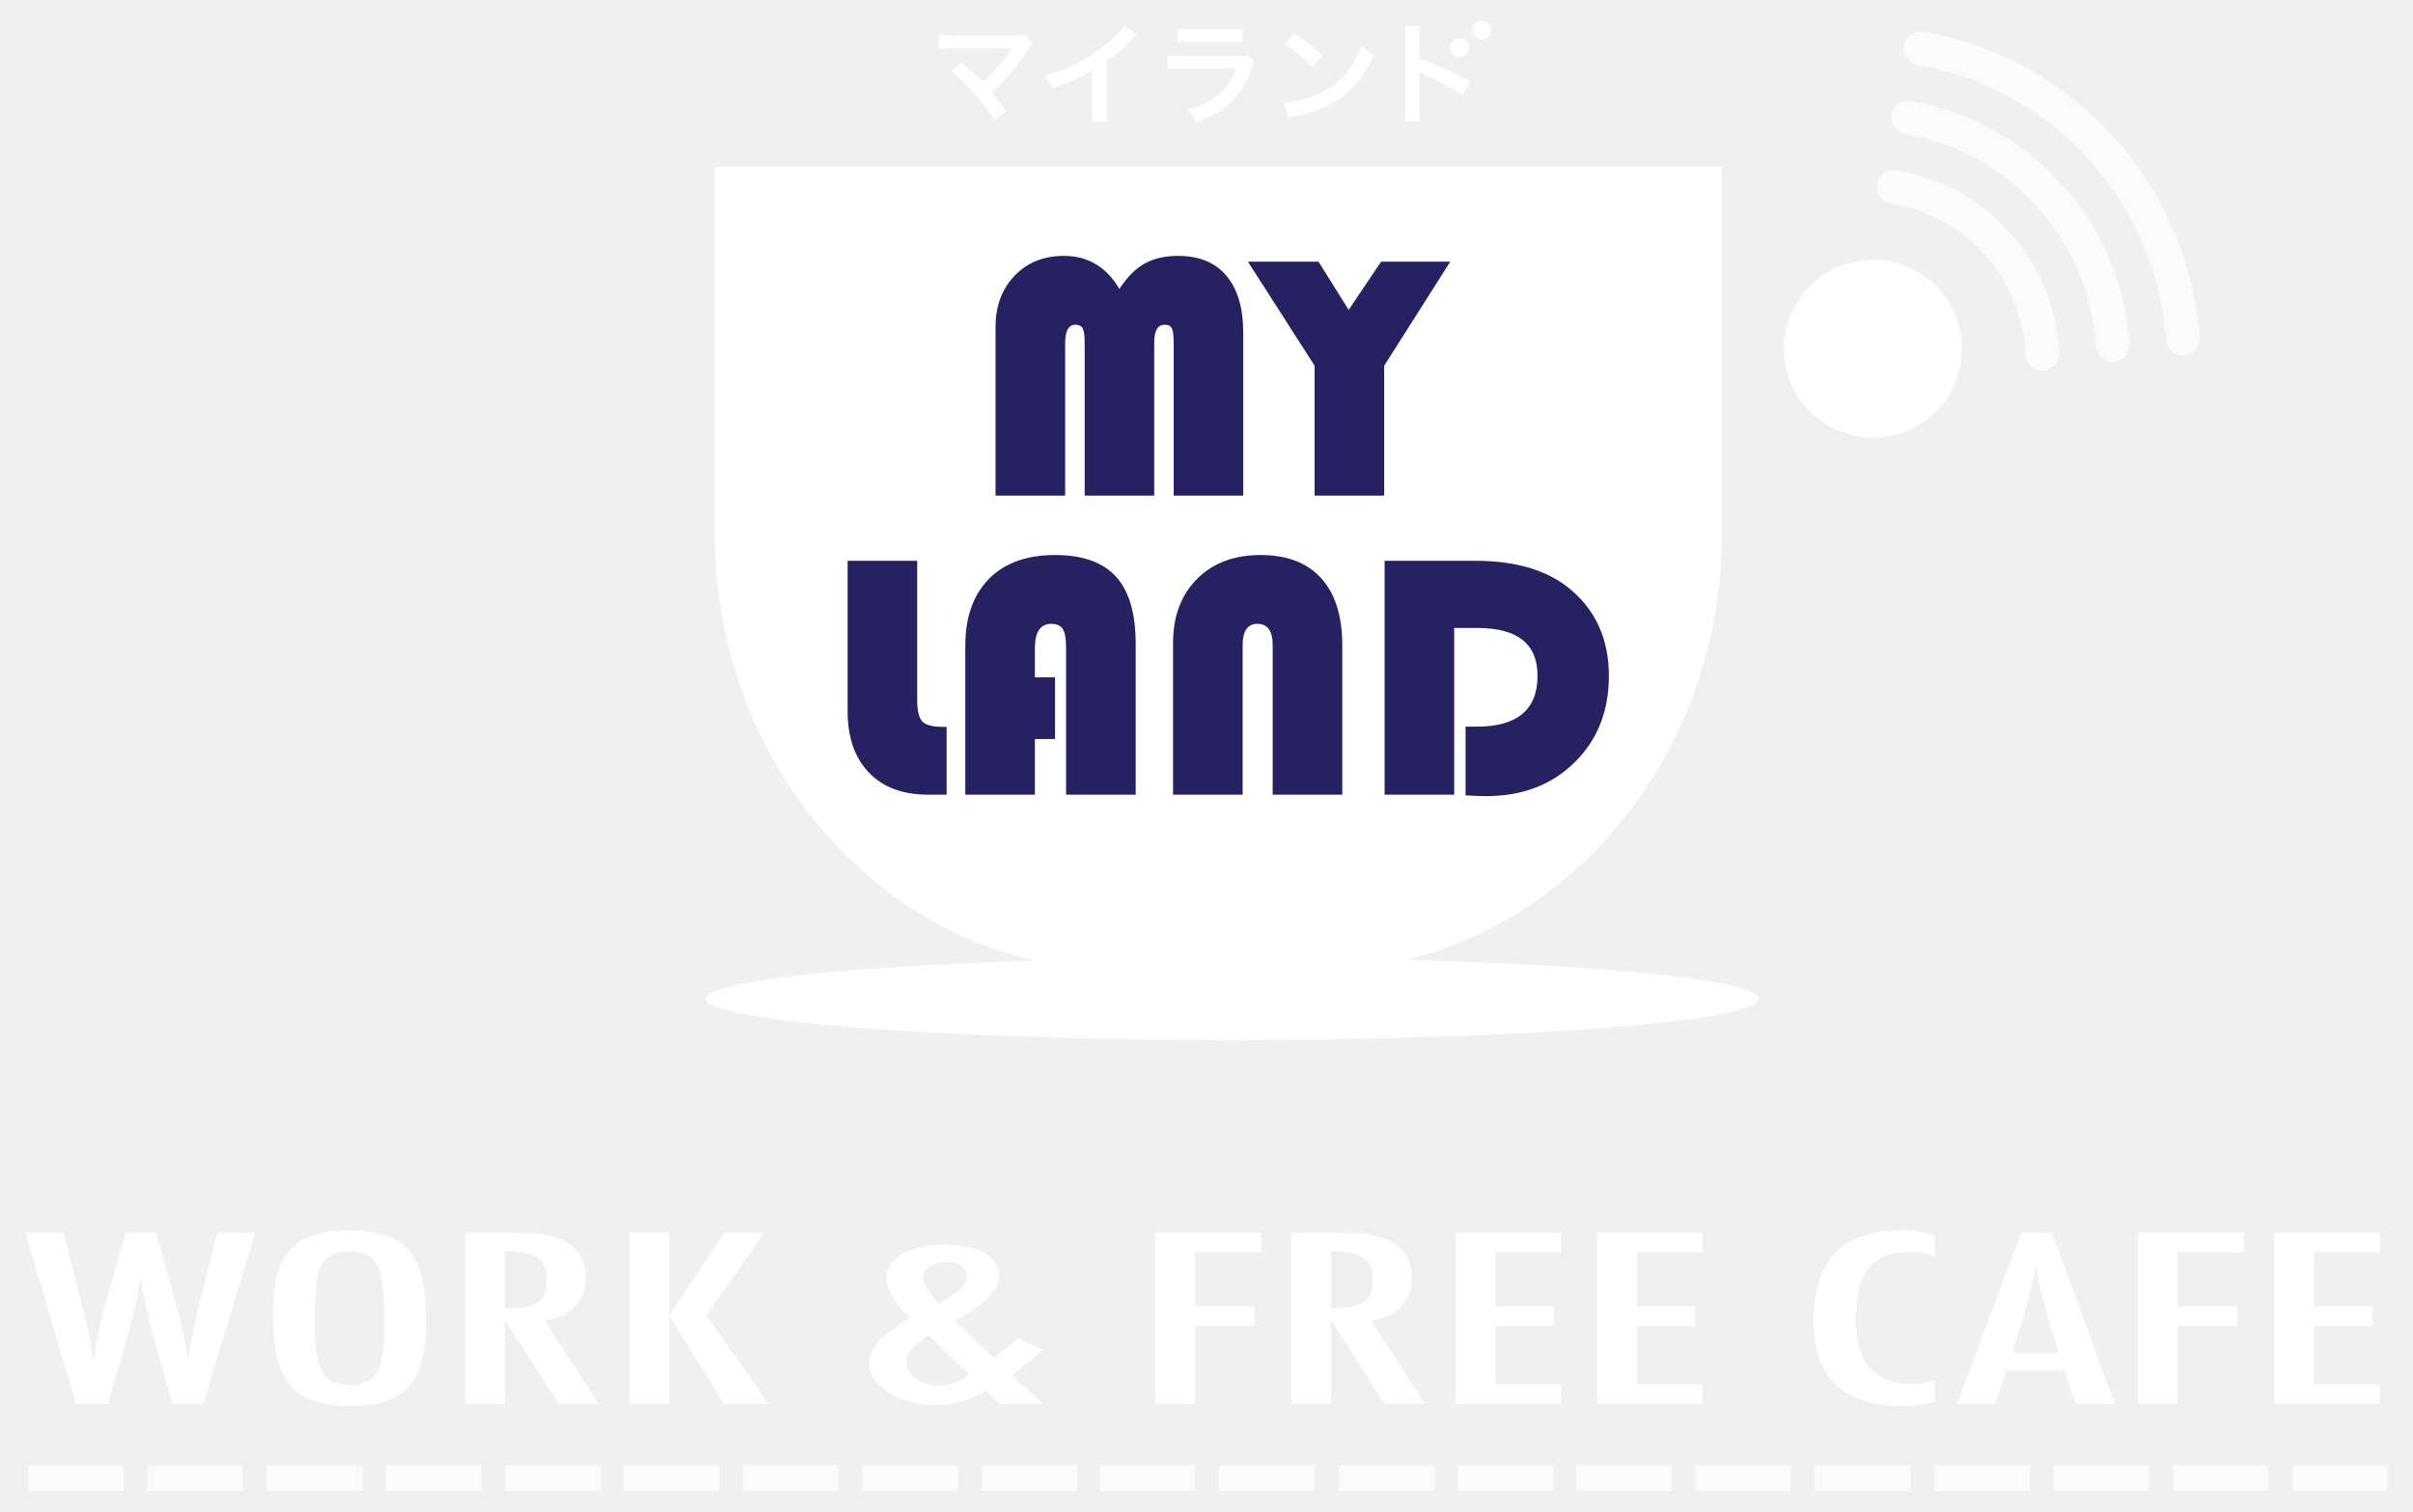
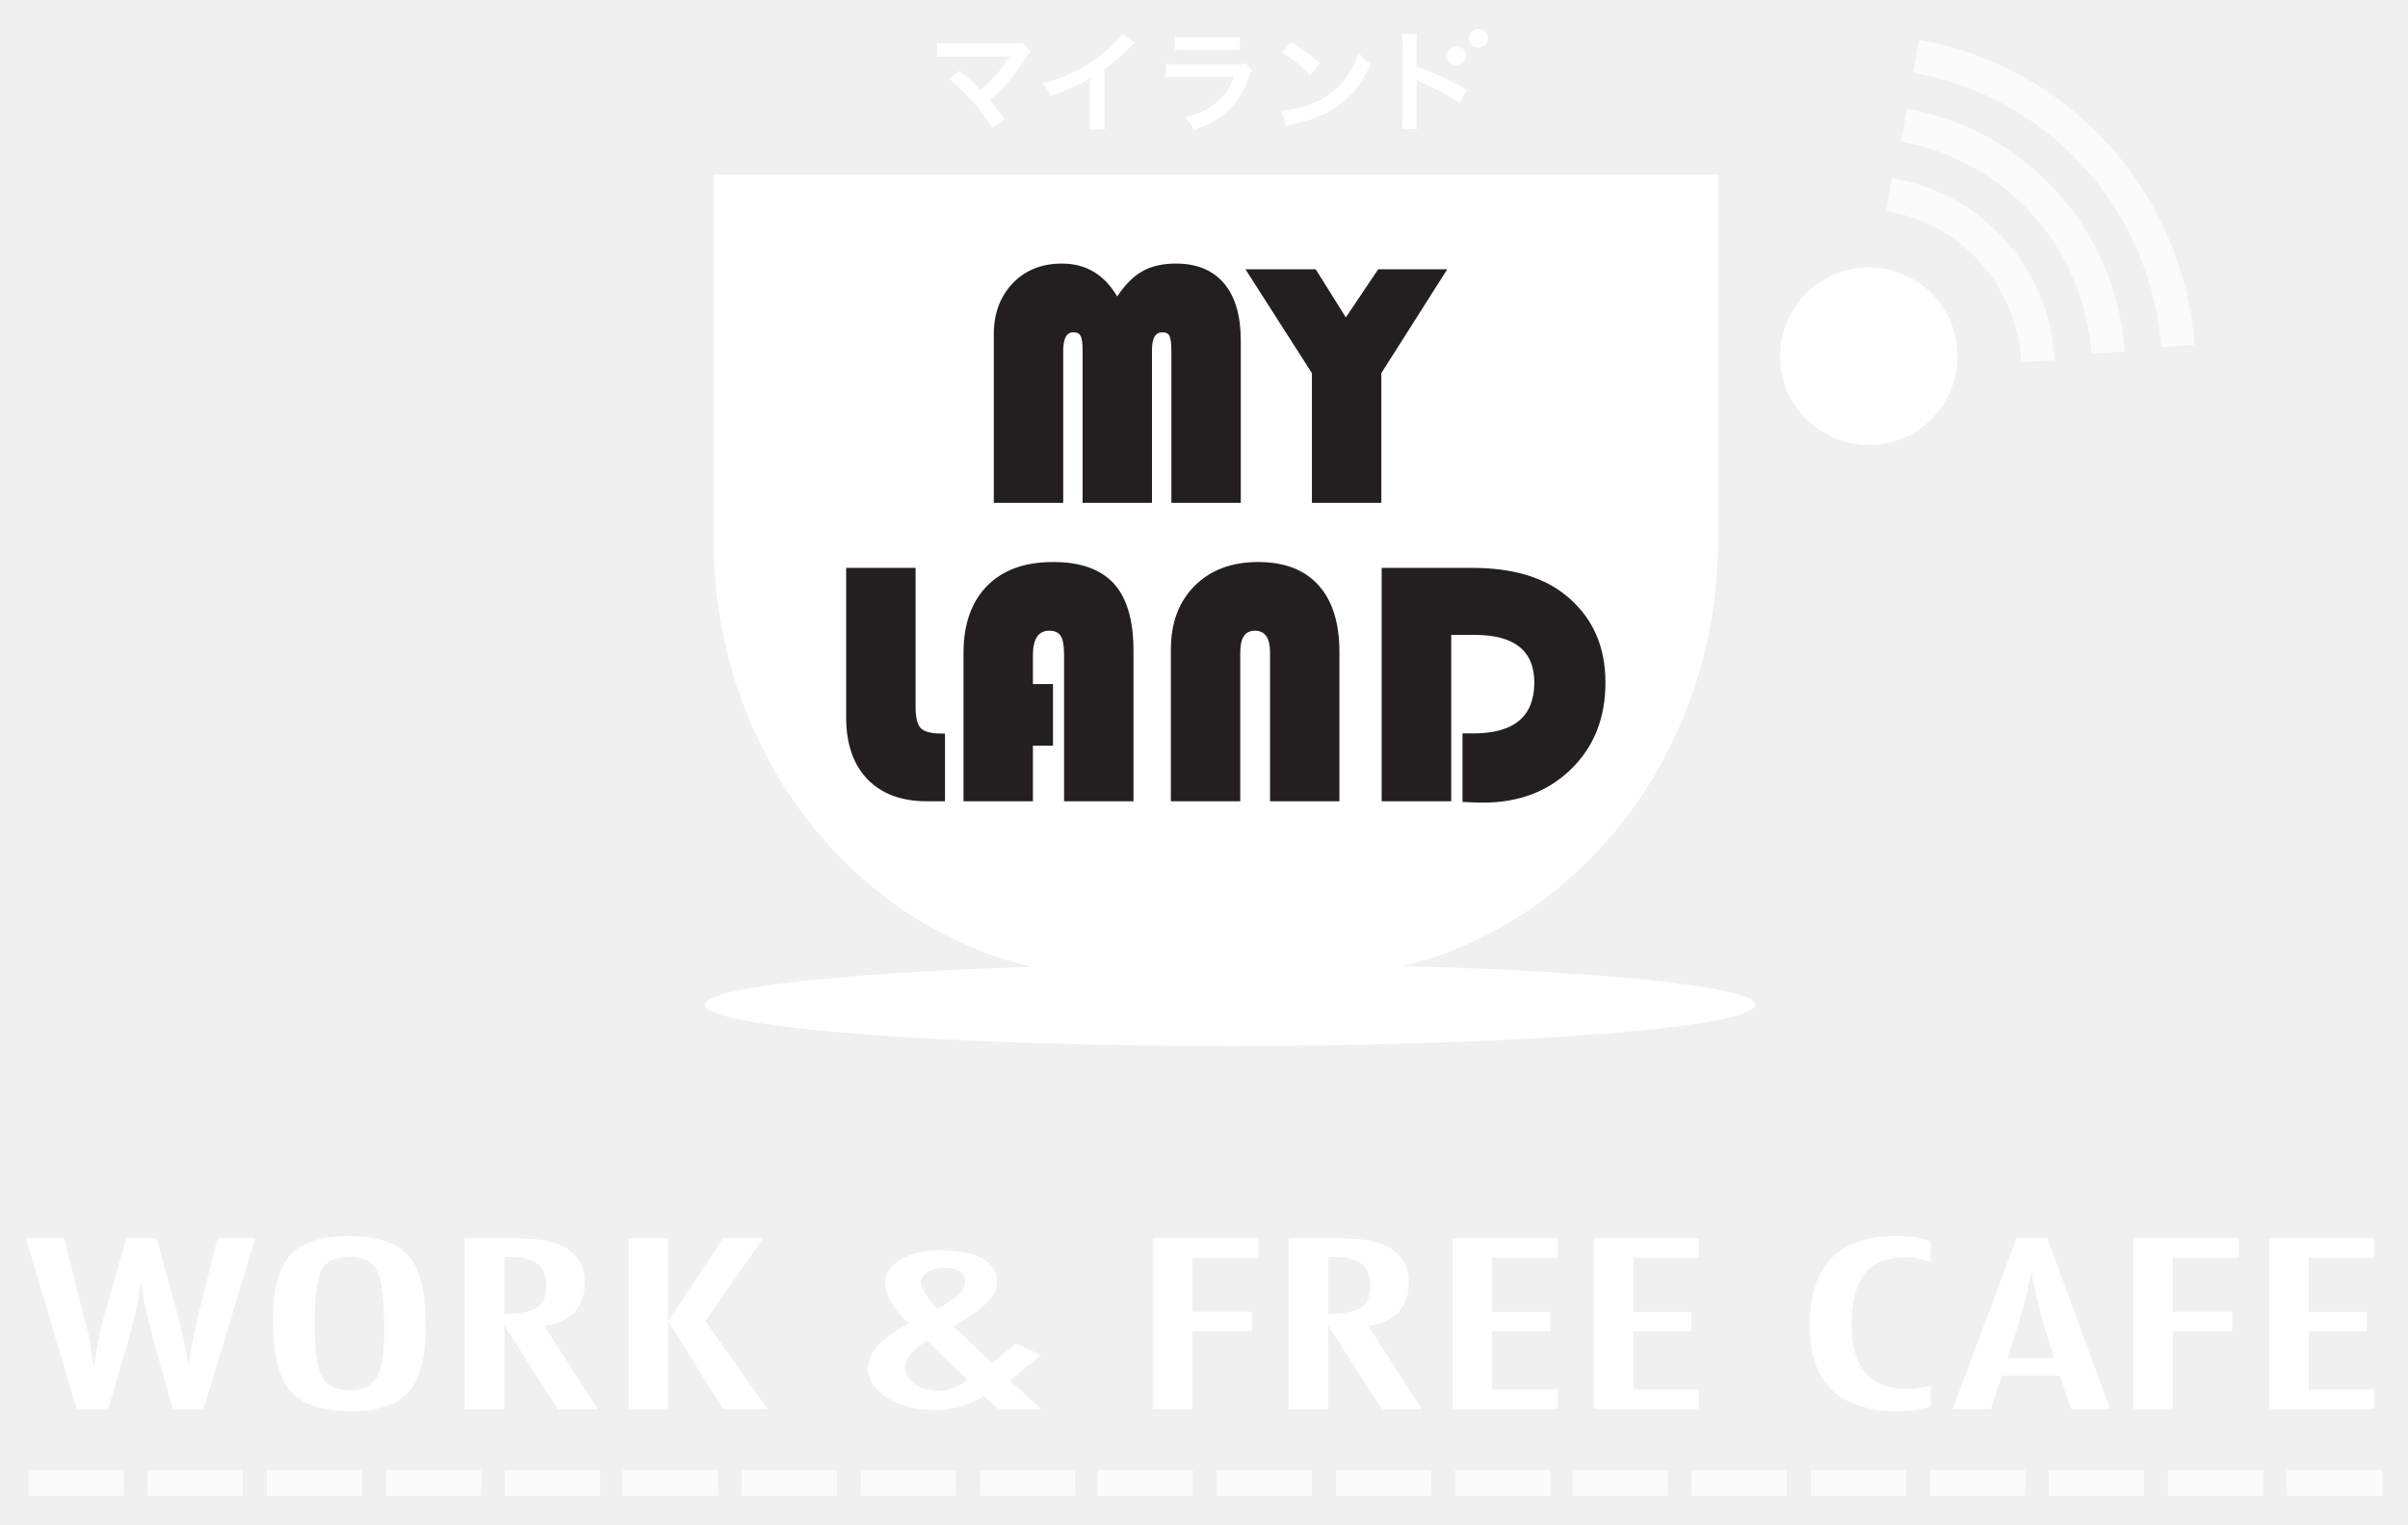
- <svg xmlns="http://www.w3.org/2000/svg" viewBox="178.15 203.15 232.80 146.44" width="233" height="146" role="img" aria-label="My Land">
-   <path d="M180.15 322.58L183.85 322.58L185.79 330.28L186.10 331.42C186.25 332.03 186.36 332.59 186.43 333.10L186.64 334.51C186.65 334.55 186.66 334.61 186.67 334.70C186.69 334.80 186.70 334.91 186.73 335.06L186.82 334.52C186.97 333.58 187.13 332.72 187.29 331.93C187.46 331.14 187.64 330.42 187.84 329.75L189.88 322.58L192.83 322.58L194.75 329.55C195.03 330.58 195.27 331.53 195.46 332.42C195.65 333.30 195.81 334.14 195.93 334.94C196.05 334.10 196.19 333.28 196.34 332.49C196.50 331.70 196.66 330.93 196.83 330.17L197.11 329.06L198.75 322.58L202.42 322.58L197.39 339.16L194.40 339.16L192.39 332.00C192.38 331.97 192.35 331.85 192.30 331.64C192.25 331.43 192.17 331.14 192.08 330.75L191.69 329.10C191.66 328.97 191.62 328.77 191.57 328.52C191.51 328.26 191.46 327.93 191.39 327.54L191.30 326.85C191.28 327.02 191.25 327.16 191.23 327.28C191.20 327.40 191.19 327.50 191.17 327.58C191.11 328.05 191.06 328.42 191.02 328.68C190.97 328.94 190.95 329.10 190.93 329.16L190.55 330.75C190.46 331.12 190.39 331.40 190.34 331.61C190.29 331.82 190.26 331.95 190.23 332.00L188.15 339.16L185.07 339.16L180.15 322.58" fill="#ffffff" />
-   <path d="M214.94 331.51C214.94 328.64 214.72 326.74 214.27 325.80C213.83 324.85 212.93 324.38 211.56 324.38C210.20 324.38 209.29 324.81 208.84 325.68C208.39 326.55 208.17 328.31 208.17 330.94C208.17 333.37 208.40 335.05 208.87 335.99C209.35 336.88 210.25 337.33 211.56 337.33C212.86 337.33 213.74 336.91 214.22 336.08C214.70 335.26 214.94 333.73 214.94 331.51M218.96 331.28C218.96 334.20 218.40 336.29 217.28 337.52C216.16 338.75 214.29 339.37 211.66 339.37C208.89 339.37 206.94 338.70 205.81 337.38C204.69 336.08 204.13 333.78 204.13 330.47C204.13 327.52 204.69 325.43 205.79 324.21C206.91 322.98 208.81 322.36 211.47 322.36C213.86 322.36 215.63 322.84 216.78 323.79C217.54 324.43 218.10 325.33 218.44 326.51C218.79 327.60 218.96 329.19 218.96 331.28" fill="#ffffff" />
-   <path d="M226.59 329.92C228.08 329.92 229.13 329.72 229.74 329.32C230.36 328.92 230.67 328.24 230.67 327.29C230.67 326.78 230.60 326.34 230.47 325.97C230.34 325.61 230.14 325.31 229.86 325.08C229.59 324.85 229.23 324.68 228.79 324.57C228.36 324.47 227.84 324.41 227.24 324.41L226.59 324.41L226.59 329.92M222.76 322.58L227.81 322.58C229.90 322.58 231.45 322.87 232.47 323.45C233.76 324.20 234.41 325.35 234.41 326.89C234.41 328.08 234.07 329.04 233.38 329.76C232.70 330.48 231.73 330.92 230.46 331.09L235.70 339.16L231.81 339.16L226.59 331.04L226.59 339.16L222.76 339.16L222.76 322.58" fill="#ffffff" />
-   <path d="M238.67 322.58L242.50 322.58L242.50 330.61L247.85 322.58L251.72 322.58L246.12 330.61L252.16 339.16L247.85 339.16L242.50 330.61L242.50 339.16L238.67 339.16L238.67 322.58" fill="#ffffff" />
-   <path d="M268.64 329.47C269.17 329.15 269.62 328.86 269.97 328.62C270.33 328.37 270.60 328.15 270.78 327.97C271.16 327.60 271.35 327.19 271.35 326.75C271.35 326.35 271.17 326.02 270.80 325.78C270.43 325.54 269.95 325.42 269.35 325.42C268.72 325.42 268.18 325.57 267.72 325.85C267.28 326.13 267.06 326.46 267.06 326.85C267.06 327.40 267.59 328.28 268.64 329.47M267.63 332.52C266.20 333.44 265.49 334.30 265.49 335.10C265.49 335.74 265.81 336.29 266.43 336.72C267.06 337.17 267.82 337.39 268.70 337.39C269.68 337.39 270.65 337.04 271.60 336.34L267.63 332.52M276.30 332.79L278.73 333.92L275.69 336.39L278.73 339.16L274.53 339.16L273.18 337.87C271.78 338.80 270.15 339.26 268.29 339.26C266.56 339.26 265.06 338.86 263.78 338.08C262.52 337.28 261.90 336.33 261.90 335.23C261.90 334.48 262.19 333.78 262.78 333.12C263.37 332.46 264.40 331.69 265.86 330.81C264.34 329.41 263.57 328.10 263.57 326.87C263.57 325.96 264.09 325.21 265.12 324.62C266.17 324.03 267.50 323.74 269.11 323.74C270.73 323.74 272.02 324.01 273.00 324.55C273.98 325.10 274.47 325.82 274.47 326.70C274.47 327.45 274.17 328.13 273.57 328.74C273.29 329.04 272.87 329.39 272.31 329.79C271.76 330.19 271.06 330.63 270.21 331.13L273.97 334.71L276.30 332.79" fill="#ffffff" />
-   <path d="M289.57 322.58L299.82 322.58L299.82 324.47L293.41 324.47L293.41 329.71L299.20 329.71L299.20 331.60L293.41 331.60L293.41 339.16L289.57 339.16L289.57 322.58" fill="#ffffff" />
-   <path d="M306.61 329.92C308.09 329.92 309.14 329.72 309.76 329.32C310.37 328.92 310.68 328.24 310.68 327.29C310.68 326.78 310.62 326.34 310.49 325.97C310.36 325.61 310.16 325.31 309.88 325.08C309.60 324.85 309.25 324.68 308.81 324.57C308.37 324.47 307.85 324.41 307.25 324.41L306.61 324.41L306.61 329.92M302.77 322.58L307.82 322.58C309.91 322.58 311.47 322.87 312.49 323.45C313.78 324.20 314.42 325.35 314.42 326.89C314.42 328.08 314.08 329.04 313.40 329.76C312.72 330.48 311.74 330.92 310.48 331.09L315.71 339.16L311.82 339.16L306.61 331.04L306.61 339.16L302.77 339.16L302.77 322.58" fill="#ffffff" />
-   <path d="M318.68 322.58L328.88 322.58L328.88 324.47L322.52 324.47L322.52 329.72L328.16 329.72L328.16 331.61L322.52 331.61L322.52 337.27L328.88 337.27L328.88 339.16L318.68 339.16L318.68 322.58" fill="#ffffff" />
-   <path d="M332.40 322.58L342.59 322.58L342.59 324.47L336.23 324.47L336.23 329.72L341.88 329.72L341.88 331.61L336.23 331.61L336.23 337.27L342.59 337.27L342.59 339.16L332.40 339.16L332.40 322.58" fill="#ffffff" />
-   <path d="M365.11 322.84L365.11 324.85C364.12 324.57 363.30 324.43 362.63 324.43C361.73 324.43 360.95 324.57 360.29 324.83C359.64 325.09 359.11 325.49 358.68 326.03C358.26 326.58 357.94 327.27 357.74 328.10C357.54 328.94 357.44 329.92 357.44 331.06C357.44 335.16 359.24 337.21 362.84 337.21C363.46 337.21 364.22 337.09 365.11 336.86L365.11 338.91C364.18 339.22 363.15 339.37 362.01 339.37C356.24 339.37 353.36 336.62 353.36 331.14C353.36 328.17 354.06 325.97 355.47 324.52C356.88 323.07 359.03 322.35 361.94 322.35C363.00 322.35 364.06 322.52 365.11 322.84" fill="#ffffff" />
-   <path d="M377.11 334.20L376.26 331.56C375.70 329.76 375.23 327.84 374.88 325.80C374.71 326.79 374.48 327.80 374.21 328.82C373.94 329.84 373.62 330.93 373.26 332.07L372.55 334.20L377.11 334.20M373.44 322.58L376.43 322.58L382.53 339.16L378.73 339.16L377.66 335.93L372.02 335.93L370.93 339.16L367.24 339.16L373.44 322.58" fill="#ffffff" />
-   <path d="M384.78 322.58L395.03 322.58L395.03 324.47L388.61 324.47L388.61 329.71L394.40 329.71L394.40 331.60L388.61 331.60L388.61 339.16L384.78 339.16L384.78 322.58" fill="#ffffff" />
-   <path d="M397.98 322.58L408.17 322.58L408.17 324.47L401.81 324.47L401.81 329.72L407.46 329.72L407.46 331.61L401.81 331.61L401.81 337.27L408.17 337.27L408.17 339.16L397.98 339.16L397.98 322.58" fill="#ffffff" />
-   <path d="M367.71 236.93C367.71 241.69 363.85 245.55 359.10 245.55C354.34 245.55 350.48 241.69 350.48 236.93C350.48 232.18 354.34 228.32 359.10 228.32C363.85 228.32 367.71 232.18 367.71 236.93" fill="#ffffff" />
-   <path d="M344.47 219.31L344.47 254.78C344.47 278.21 326.88 297.20 305.18 297.20L286.22 297.20C264.51 297.20 246.92 278.21 246.92 254.78L246.92 219.31L344.47 219.31" fill="#ffffff" />
-   <path d="M361.07 221.25C369.08 222.53 375.13 229.30 375.50 237.43" fill="none" stroke="rgba(255,255,255,.7)" stroke-width="3.25" stroke-linecap="round" />
-   <path d="M362.52 214.52C373.37 216.42 381.60 225.56 382.33 236.58" fill="none" stroke="rgba(255,255,255,.7)" stroke-width="3.25" stroke-linecap="round" />
-   <path d="M363.69 207.83C377.56 210.25 388.08 221.87 389.10 235.94" fill="none" stroke="rgba(255,255,255,.7)" stroke-width="3.25" stroke-linecap="round" />
-   <path d="M274.12 251.17L274.12 234.83C274.12 232.80 274.73 231.15 275.96 229.87C277.19 228.58 278.79 227.94 280.74 227.94C283.07 227.94 284.86 229.01 286.11 231.14C286.87 229.99 287.69 229.17 288.56 228.68C289.44 228.19 290.52 227.94 291.80 227.94C293.84 227.94 295.40 228.58 296.48 229.87C297.57 231.15 298.11 233.00 298.11 235.41L298.11 251.17L291.37 251.17L291.37 236.42C291.37 235.69 291.31 235.21 291.20 234.97C291.08 234.73 290.84 234.61 290.49 234.61C289.83 234.61 289.49 235.18 289.49 236.31L289.49 251.17L282.75 251.17L282.75 236.42C282.75 235.70 282.69 235.22 282.57 234.98C282.45 234.74 282.21 234.61 281.86 234.61C281.19 234.61 280.86 235.22 280.86 236.42L280.86 251.17L274.12 251.17" fill="#262261" />
-   <path d="M318.16 228.50L311.76 238.58L311.76 251.17L305.02 251.17L305.02 238.58L298.56 228.50L305.40 228.50L308.32 233.17L311.46 228.50L318.16 228.50" fill="#262261" />
-   <path d="M259.79 257.48L266.53 257.48L266.53 270.95C266.53 272.00 266.70 272.70 267.03 273.05C267.37 273.40 268.04 273.57 269.03 273.57L269.38 273.57L269.38 280.14L267.59 280.14C265.13 280.14 263.22 279.43 261.85 277.99C260.47 276.56 259.79 274.57 259.79 272.03L259.79 257.48" fill="#262261" />
-   <path d="M279.88 268.77L279.88 274.75L277.93 274.75L277.93 280.14L271.19 280.14L271.19 265.73C271.19 262.95 271.95 260.78 273.48 259.23C275.00 257.69 277.14 256.92 279.89 256.92C282.55 256.92 284.51 257.62 285.79 259.02C287.06 260.42 287.69 262.58 287.69 265.50L287.69 280.14L280.95 280.14L280.95 265.95C280.95 265.06 280.85 264.45 280.64 264.11C280.43 263.76 280.05 263.59 279.51 263.59C278.46 263.59 277.93 264.38 277.93 265.95L277.93 268.77L279.88 268.77" fill="#262261" />
-   <path d="M291.31 280.14L291.31 265.44C291.31 262.86 292.09 260.79 293.63 259.24C295.17 257.69 297.23 256.92 299.80 256.92C302.35 256.92 304.31 257.67 305.67 259.18C307.02 260.68 307.70 262.85 307.70 265.67L307.70 280.14L300.96 280.14L300.96 265.67C300.96 264.28 300.47 263.59 299.48 263.59C298.53 263.59 298.05 264.28 298.05 265.67L298.05 280.14L291.31 280.14" fill="#262261" />
-   <path d="M318.54 263.99L318.54 280.14L311.80 280.14L311.80 257.48L320.58 257.48C324.43 257.48 327.45 258.36 329.63 260.11C332.22 262.20 333.52 265.04 333.52 268.62C333.52 272.05 332.41 274.85 330.19 277.02C327.98 279.19 325.13 280.28 321.64 280.28C321.24 280.28 320.57 280.26 319.64 280.21L319.64 273.55L320.71 273.55C324.64 273.55 326.61 271.91 326.61 268.62C326.61 265.54 324.68 263.99 320.81 263.99L318.54 263.99" fill="#262261" />
-   <path d="M180.41 345.09H189.66V347.59H180.41Z" fill="rgba(255,255,255,.7)" />
-   <path d="M191.96 345.09H201.21V347.59H191.96Z" fill="rgba(255,255,255,.7)" />
-   <path d="M203.52 345.09H212.77V347.59H203.52Z" fill="rgba(255,255,255,.7)" />
-   <path d="M215.10 345.09H224.35V347.59H215.10Z" fill="rgba(255,255,255,.7)" />
-   <path d="M226.65 345.09H235.90V347.59H226.65Z" fill="rgba(255,255,255,.7)" />
-   <path d="M238.09 345.09H247.34V347.59H238.09Z" fill="rgba(255,255,255,.7)" />
-   <path d="M249.64 345.09H258.89V347.59H249.64Z" fill="rgba(255,255,255,.7)" />
-   <path d="M261.22 345.09H270.47V347.59H261.22Z" fill="rgba(255,255,255,.7)" />
-   <path d="M272.78 345.09H282.03V347.59H272.78Z" fill="rgba(255,255,255,.7)" />
-   <path d="M284.21 345.09H293.46V347.59H284.21Z" fill="rgba(255,255,255,.7)" />
-   <path d="M295.77 345.09H305.02V347.59H295.77Z" fill="rgba(255,255,255,.7)" />
-   <path d="M307.35 345.09H316.60V347.59H307.35Z" fill="rgba(255,255,255,.7)" />
-   <path d="M318.90 345.09H328.15V347.59H318.90Z" fill="rgba(255,255,255,.7)" />
-   <path d="M330.34 345.09H339.59V347.59H330.34Z" fill="rgba(255,255,255,.7)" />
-   <path d="M341.89 345.09H351.14V347.59H341.89Z" fill="rgba(255,255,255,.7)" />
-   <path d="M353.47 345.09H362.72V347.59H353.47Z" fill="rgba(255,255,255,.7)" />
-   <path d="M365.03 345.09H374.28V347.59H365.03Z" fill="rgba(255,255,255,.7)" />
-   <path d="M376.56 345.09H385.81V347.59H376.56Z" fill="rgba(255,255,255,.7)" />
-   <path d="M388.14 345.09H397.39V347.59H388.14Z" fill="rgba(255,255,255,.7)" />
-   <path d="M399.70 345.09H408.95V347.59H399.70Z" fill="rgba(255,255,255,.7)" />
-   <path d="M270.84 209.23C271.41 209.70 271.73 209.99 272.18 210.42C272.77 211.03 272.77 211.03 272.85 211.09C273.41 210.62 273.86 210.19 274.26 209.73C274.72 209.21 275.32 208.41 275.58 207.97C275.61 207.92 275.61 207.92 275.64 207.88C275.65 207.84 275.65 207.84 275.66 207.82C275.56 207.83 275.39 207.84 275.17 207.84L271.24 207.84L270.02 207.84C269.14 207.86 269.04 207.86 268.64 207.90L268.64 206.53C269.06 206.59 269.31 206.60 270.04 206.60L276.04 206.59C276.51 206.59 276.67 206.58 276.94 206.51L277.69 207.36C277.53 207.53 277.47 207.61 277.22 208.00C276.19 209.65 275.06 210.97 273.73 212.09C274.18 212.60 274.60 213.12 275.16 213.89L274.02 214.80C273.42 213.83 272.85 213.08 271.94 212.08C271.11 211.16 270.57 210.63 269.78 209.99L270.84 209.23" fill="#ffffff" />
-   <path d="M287.81 206.51C287.63 206.67 287.57 206.71 287.41 206.88C286.60 207.73 285.79 208.43 284.87 209.11L284.87 213.72C284.87 214.31 284.88 214.62 284.92 214.92L283.41 214.92C283.46 214.60 283.47 214.39 283.47 213.75L283.47 209.95C282.21 210.71 281.61 210.99 279.62 211.70C279.39 211.14 279.27 210.95 278.90 210.47C281.03 209.89 282.85 208.99 284.56 207.66C285.52 206.92 286.26 206.17 286.57 205.64L287.81 206.51" fill="#ffffff" />
-   <path d="M291.74 205.92C292.09 205.99 292.32 206.00 293.00 206.00L296.77 206.00C297.45 206.00 297.67 205.99 298.03 205.92L298.03 207.25C297.70 207.21 297.49 207.20 296.79 207.20L292.98 207.20C292.28 207.20 292.07 207.21 291.74 207.25L291.74 205.92M299.20 209.19C299.09 209.39 299.02 209.54 298.89 209.87C298.33 211.46 297.51 212.66 296.39 213.52C295.62 214.12 294.92 214.48 293.56 214.99C293.32 214.45 293.20 214.27 292.72 213.74C294.04 213.40 294.89 213.01 295.72 212.31C296.52 211.64 296.98 210.99 297.46 209.79L292.20 209.79C291.48 209.79 291.21 209.80 290.82 209.84L290.82 208.53C291.23 208.59 291.47 208.60 292.22 208.60L297.36 208.60C298.03 208.60 298.25 208.58 298.58 208.50L299.20 209.19" fill="#ffffff" />
-   <path d="M303.00 206.41C304.29 207.21 304.96 207.71 305.79 208.49L304.86 209.67C303.99 208.75 303.11 208.04 302.11 207.48L303.00 206.41M302.08 213.11C303.01 213.06 304.30 212.75 305.28 212.31C306.63 211.73 307.63 210.90 308.48 209.67C308.96 208.98 309.26 208.38 309.59 207.51C310.01 208.02 310.18 208.18 310.73 208.57C309.81 210.54 308.79 211.82 307.31 212.80C306.21 213.53 304.87 214.06 303.20 214.42C302.76 214.51 302.73 214.52 302.48 214.60L302.08 213.11" fill="#ffffff" />
-   <path d="M313.76 214.89C313.80 214.59 313.82 214.30 313.82 213.68L313.82 206.77C313.81 206.14 313.80 205.92 313.76 205.66L315.24 205.66C315.20 205.96 315.19 206.16 315.19 206.80L315.19 208.81C316.45 209.21 318.39 210.12 320.09 211.08L319.34 212.36C318.58 211.82 317.05 210.99 315.52 210.29C315.27 210.18 315.24 210.17 315.15 210.11C315.18 210.41 315.19 210.60 315.19 210.84L315.19 213.70C315.19 214.28 315.20 214.58 315.24 214.89L313.76 214.89" fill="#ffffff" />
-   <path d="M319.98 207.76C319.98 208.27 319.57 208.68 319.06 208.68C318.55 208.68 318.14 208.27 318.14 207.76C318.14 207.25 318.55 206.84 319.06 206.84C319.57 206.84 319.98 207.25 319.98 207.76" fill="#ffffff" />
-   <path d="M322.11 206.07C322.11 206.58 321.69 206.99 321.18 206.99C320.68 206.99 320.26 206.58 320.26 206.07C320.26 205.56 320.68 205.15 321.18 205.15C321.69 205.15 322.11 205.56 322.11 206.07" fill="#ffffff" />
-   <path d="M348.07 299.91C348.07 302.12 325.24 303.90 297.08 303.90C268.91 303.90 246.08 302.12 246.08 299.91C246.08 297.71 268.91 295.92 297.08 295.92C325.24 295.92 348.07 297.71 348.07 299.91" fill="#ffffff" />
+ <svg xmlns="http://www.w3.org/2000/svg" viewBox="227.03 166.46 139.13 87.75" width="139" height="88" role="img" aria-label="MY LAND">
+   <path d="M228.53 237.83L230.74 237.83L231.89 242.41L232.08 243.09C232.16 243.45 232.23 243.79 232.27 244.09L232.39 244.93C232.40 244.95 232.41 244.99 232.42 245.04C232.42 245.10 232.43 245.17 232.45 245.25L232.50 244.93C232.59 244.37 232.68 243.86 232.78 243.39C232.88 242.92 232.99 242.49 233.11 242.10L234.33 237.83L236.08 237.83L237.22 241.97C237.39 242.59 237.53 243.16 237.64 243.68C237.76 244.20 237.85 244.70 237.92 245.18C238.00 244.68 238.08 244.19 238.17 243.72C238.26 243.26 238.36 242.80 238.46 242.34L238.63 241.69L239.60 237.83L241.78 237.83L238.79 247.69L237.01 247.69L235.82 243.43C235.81 243.41 235.79 243.34 235.76 243.22C235.73 243.10 235.69 242.92 235.63 242.69L235.40 241.71C235.39 241.63 235.36 241.51 235.33 241.36C235.30 241.21 235.26 241.01 235.22 240.78L235.17 240.37C235.16 240.47 235.14 240.55 235.13 240.62C235.11 240.70 235.10 240.76 235.09 240.80C235.06 241.09 235.03 241.30 235.00 241.46C234.97 241.61 234.96 241.71 234.95 241.74L234.72 242.69C234.67 242.91 234.63 243.08 234.60 243.20C234.57 243.32 234.55 243.40 234.53 243.43L233.29 247.69L231.46 247.69L228.53 237.83" fill="#ffffff" />
+   <path d="M249.23 243.14C249.23 241.44 249.10 240.30 248.84 239.74C248.57 239.18 248.04 238.90 247.22 238.90C246.41 238.90 245.87 239.16 245.60 239.67C245.34 240.19 245.21 241.24 245.21 242.80C245.21 244.25 245.35 245.25 245.62 245.81C245.91 246.34 246.44 246.60 247.22 246.60C247.99 246.60 248.52 246.35 248.80 245.86C249.09 245.37 249.23 244.46 249.23 243.14M251.62 243.00C251.62 244.75 251.29 245.98 250.63 246.72C249.96 247.45 248.84 247.82 247.28 247.82C245.63 247.82 244.48 247.42 243.80 246.63C243.14 245.86 242.80 244.49 242.80 242.52C242.80 240.77 243.13 239.53 243.79 238.80C244.46 238.06 245.58 237.70 247.17 237.70C248.59 237.70 249.64 237.98 250.33 238.55C250.78 238.93 251.11 239.47 251.32 240.16C251.52 240.81 251.62 241.76 251.62 243.00" fill="#ffffff" />
+   <path d="M256.17 242.20C257.05 242.20 257.68 242.08 258.04 241.84C258.41 241.60 258.59 241.20 258.59 240.63C258.59 240.33 258.55 240.06 258.48 239.85C258.40 239.63 258.28 239.45 258.11 239.32C257.95 239.18 257.74 239.08 257.48 239.02C257.22 238.95 256.91 238.92 256.55 238.92L256.17 238.92L256.17 242.20M253.88 237.83L256.89 237.83C258.13 237.83 259.06 238.00 259.67 238.34C260.43 238.79 260.82 239.48 260.82 240.40C260.82 241.10 260.61 241.67 260.21 242.10C259.80 242.53 259.22 242.79 258.47 242.89L261.58 247.70L259.27 247.70L256.17 242.86L256.17 247.70L253.88 247.70L253.88 237.83" fill="#ffffff" />
+   <path d="M263.35 237.83L265.63 237.83L265.63 242.61L268.81 237.83L271.12 237.83L267.78 242.61L271.38 247.69L268.81 247.69L265.63 242.61L265.63 247.69L263.35 247.69L263.35 237.83" fill="#ffffff" />
+   <path d="M281.19 241.93C281.50 241.74 281.77 241.57 281.98 241.42C282.19 241.27 282.35 241.15 282.46 241.03C282.69 240.81 282.80 240.57 282.80 240.31C282.80 240.07 282.69 239.88 282.47 239.73C282.25 239.59 281.96 239.52 281.60 239.52C281.23 239.52 280.91 239.61 280.64 239.78C280.38 239.94 280.24 240.14 280.24 240.37C280.24 240.70 280.56 241.22 281.19 241.93M280.58 243.74C279.74 244.29 279.31 244.80 279.31 245.28C279.31 245.66 279.50 245.98 279.87 246.24C280.24 246.51 280.69 246.64 281.22 246.64C281.81 246.64 282.38 246.43 282.94 246.01L280.58 243.74M285.74 243.90L287.19 244.58L285.38 246.05L287.19 247.69L284.69 247.69L283.89 246.93C283.05 247.48 282.08 247.75 280.98 247.75C279.95 247.75 279.05 247.52 278.29 247.05C277.55 246.58 277.17 246.01 277.17 245.36C277.17 244.91 277.35 244.49 277.70 244.10C278.05 243.71 278.66 243.25 279.53 242.73C278.62 241.89 278.17 241.11 278.17 240.38C278.17 239.84 278.48 239.39 279.09 239.04C279.71 238.69 280.50 238.52 281.46 238.52C282.43 238.52 283.20 238.68 283.78 239.00C284.36 239.33 284.65 239.76 284.65 240.28C284.65 240.73 284.47 241.13 284.12 241.49C283.95 241.67 283.70 241.88 283.37 242.12C283.04 242.35 282.63 242.62 282.12 242.91L284.36 245.05L285.74 243.90" fill="#ffffff" />
+   <path d="M293.64 237.83L299.74 237.83L299.74 238.95L295.92 238.95L295.92 242.07L299.36 242.07L299.36 243.19L295.92 243.19L295.92 247.69L293.64 247.69L293.64 237.83" fill="#ffffff" />
+   <path d="M303.77 242.20C304.66 242.20 305.29 242.08 305.65 241.84C306.02 241.60 306.20 241.20 306.20 240.63C306.20 240.33 306.16 240.06 306.08 239.85C306.01 239.63 305.89 239.45 305.72 239.32C305.56 239.18 305.34 239.08 305.09 239.02C304.83 238.95 304.52 238.92 304.16 238.92L303.77 238.92L303.77 242.20M301.49 237.83L304.50 237.83C305.74 237.83 306.67 238.00 307.27 238.34C308.04 238.79 308.43 239.48 308.43 240.40C308.43 241.10 308.22 241.67 307.82 242.10C307.41 242.53 306.83 242.79 306.08 242.89L309.19 247.70L306.88 247.70L303.77 242.86L303.77 247.70L301.49 247.70L301.49 237.83" fill="#ffffff" />
+   <path d="M310.96 237.83L317.03 237.83L317.03 238.95L313.24 238.95L313.24 242.08L316.60 242.08L316.60 243.20L313.24 243.20L313.24 246.57L317.03 246.57L317.03 247.69L310.96 247.69L310.96 237.83" fill="#ffffff" />
+   <path d="M319.12 237.83L325.19 237.83L325.19 238.95L321.40 238.95L321.40 242.08L324.76 242.08L324.76 243.20L321.40 243.20L321.40 246.57L325.19 246.57L325.19 247.69L319.12 247.69L319.12 237.83" fill="#ffffff" />
+   <path d="M338.58 237.99L338.58 239.18C338.00 239.01 337.51 238.93 337.11 238.93C336.57 238.93 336.11 239.01 335.72 239.16C335.33 239.32 335.01 239.56 334.76 239.88C334.51 240.21 334.32 240.62 334.20 241.11C334.08 241.61 334.02 242.20 334.02 242.88C334.02 245.31 335.09 246.53 337.23 246.53C337.60 246.53 338.06 246.46 338.58 246.33L338.58 247.55C338.03 247.73 337.42 247.82 336.74 247.82C333.31 247.82 331.59 246.18 331.59 242.92C331.59 241.16 332.01 239.84 332.85 238.98C333.69 238.12 334.97 237.69 336.69 237.69C337.33 237.69 337.96 237.79 338.58 237.99" fill="#ffffff" />
+   <path d="M345.72 244.74L345.22 243.17C344.88 242.10 344.61 240.96 344.40 239.74C344.29 240.34 344.16 240.94 344.00 241.54C343.84 242.15 343.65 242.79 343.43 243.48L343.01 244.74L345.72 244.74M343.54 237.83L345.32 237.83L348.95 247.69L346.69 247.69L346.05 245.77L342.70 245.77L342.05 247.69L339.85 247.69L343.54 237.83" fill="#ffffff" />
+   <path d="M350.29 237.83L356.39 237.83L356.39 238.95L352.57 238.95L352.57 242.07L356.01 242.07L356.01 243.19L352.57 243.19L352.57 247.69L350.29 247.69L350.29 237.83" fill="#ffffff" />
+   <path d="M358.14 237.83L364.21 237.83L364.21 238.95L360.42 238.95L360.42 242.08L363.78 242.08L363.78 243.20L360.42 243.20L360.42 246.57L364.21 246.57L364.21 247.69L358.14 247.69L358.14 237.83" fill="#ffffff" />
+   <path d="M340.13 186.87C340.13 189.70 337.84 192.00 335.01 192.00C332.17 192.00 329.88 189.70 329.88 186.87C329.88 184.04 332.17 181.74 335.01 181.74C337.84 181.74 340.13 184.04 340.13 186.87" fill="#ffffff" />
+   <path d="M326.30 176.38L326.30 197.49C326.30 211.43 315.84 222.73 302.92 222.73L291.64 222.73C278.73 222.73 268.26 211.43 268.26 197.49L268.26 176.38L326.30 176.38" fill="#ffffff" />
+   <path d="M336.18 177.54C340.94 178.30 344.55 182.33 344.77 187.16" fill="none" stroke="rgba(255,255,255,.75)" stroke-width="1.93" />
+   <path d="M337.04 173.53C343.50 174.67 348.39 180.10 348.83 186.66" fill="none" stroke="rgba(255,255,255,.75)" stroke-width="1.93" />
+   <path d="M337.74 169.55C345.99 170.99 352.25 177.91 352.86 186.28" fill="none" stroke="rgba(255,255,255,.75)" stroke-width="1.93" />
+   <path d="M284.45 195.34L284.45 185.62C284.45 184.41 284.81 183.43 285.54 182.66C286.27 181.90 287.22 181.52 288.39 181.52C289.77 181.52 290.83 182.15 291.58 183.42C292.03 182.74 292.52 182.25 293.04 181.96C293.56 181.67 294.20 181.52 294.97 181.52C296.18 181.52 297.10 181.90 297.75 182.66C298.40 183.43 298.72 184.53 298.72 185.96L298.72 195.34L294.71 195.34L294.71 186.57C294.71 186.13 294.67 185.84 294.60 185.70C294.54 185.56 294.40 185.49 294.18 185.49C293.79 185.49 293.59 185.83 293.59 186.50L293.59 195.34L289.58 195.34L289.58 186.57C289.58 186.14 289.55 185.85 289.47 185.71C289.40 185.56 289.26 185.49 289.05 185.49C288.65 185.49 288.46 185.85 288.46 186.57L288.46 195.34L284.45 195.34" fill="#231f20" />
+   <path d="M310.65 181.85L306.84 187.85L306.84 195.34L302.83 195.34L302.83 187.85L298.99 181.85L303.05 181.85L304.79 184.63L306.66 181.85L310.65 181.85" fill="#231f20" />
+   <path d="M275.92 199.10L279.93 199.10L279.93 207.11C279.93 207.73 280.03 208.15 280.23 208.36C280.43 208.56 280.83 208.67 281.42 208.67L281.63 208.67L281.63 212.58L280.56 212.58C279.10 212.58 277.96 212.15 277.14 211.30C276.33 210.45 275.92 209.26 275.92 207.75L275.92 199.10" fill="#231f20" />
+   <path d="M287.87 205.81L287.87 209.37L286.71 209.37L286.71 212.58L282.70 212.58L282.70 204.01C282.70 202.35 283.16 201.06 284.06 200.14C284.97 199.22 286.24 198.76 287.88 198.76C289.46 198.76 290.63 199.18 291.39 200.01C292.14 200.84 292.52 202.13 292.52 203.87L292.52 212.58L288.51 212.58L288.51 204.13C288.51 203.61 288.45 203.24 288.32 203.04C288.20 202.83 287.97 202.73 287.65 202.73C287.03 202.73 286.71 203.20 286.71 204.13L286.71 205.81L287.87 205.81" fill="#231f20" />
+   <path d="M294.68 212.58L294.68 203.83C294.68 202.29 295.13 201.07 296.05 200.14C296.97 199.22 298.20 198.76 299.72 198.76C301.24 198.76 302.41 199.21 303.21 200.10C304.02 201.00 304.42 202.29 304.42 203.97L304.42 212.58L300.41 212.58L300.41 203.97C300.41 203.14 300.12 202.73 299.53 202.73C298.97 202.73 298.69 203.14 298.69 203.97L298.69 212.58L294.68 212.58" fill="#231f20" />
+   <path d="M310.88 202.97L310.88 212.58L306.86 212.58L306.86 199.10L312.09 199.10C314.38 199.10 316.18 199.62 317.47 200.66C319.02 201.90 319.79 203.59 319.79 205.72C319.79 207.77 319.13 209.43 317.81 210.72C316.49 212.01 314.80 212.66 312.72 212.66C312.48 212.66 312.08 212.65 311.53 212.62L311.53 208.66L312.17 208.66C314.51 208.66 315.68 207.68 315.68 205.72C315.68 203.89 314.53 202.97 312.23 202.97L310.88 202.97" fill="#231f20" />
+   <path d="M228.68 251.22H234.19V252.71H228.68Z" fill="rgba(255,255,255,.75)" />
+   <path d="M235.56 251.22H241.06V252.71H235.56Z" fill="rgba(255,255,255,.75)" />
+   <path d="M242.44 251.22H247.94V252.71H242.44Z" fill="rgba(255,255,255,.75)" />
+   <path d="M249.33 251.22H254.83V252.71H249.33Z" fill="rgba(255,255,255,.75)" />
+   <path d="M256.20 251.22H261.71V252.71H256.20Z" fill="rgba(255,255,255,.75)" />
+   <path d="M263.01 251.22H268.51V252.71H263.01Z" fill="rgba(255,255,255,.75)" />
+   <path d="M269.88 251.22H275.39V252.71H269.88Z" fill="rgba(255,255,255,.75)" />
+   <path d="M276.77 251.22H282.27V252.71H276.77Z" fill="rgba(255,255,255,.75)" />
+   <path d="M283.65 251.22H289.15V252.71H283.65Z" fill="rgba(255,255,255,.75)" />
+   <path d="M290.45 251.22H295.95V252.71H290.45Z" fill="rgba(255,255,255,.75)" />
+   <path d="M297.32 251.22H302.83V252.71H297.32Z" fill="rgba(255,255,255,.75)" />
+   <path d="M304.22 251.22H309.72V252.71H304.22Z" fill="rgba(255,255,255,.75)" />
+   <path d="M311.09 251.22H316.60V252.71H311.09Z" fill="rgba(255,255,255,.75)" />
+   <path d="M317.89 251.22H323.40V252.71H317.89Z" fill="rgba(255,255,255,.75)" />
+   <path d="M324.77 251.22H330.27V252.71H324.77Z" fill="rgba(255,255,255,.75)" />
+   <path d="M331.66 251.22H337.16V252.71H331.66Z" fill="rgba(255,255,255,.75)" />
+   <path d="M338.54 251.22H344.04V252.71H338.54Z" fill="rgba(255,255,255,.75)" />
+   <path d="M345.40 251.22H350.90V252.71H345.40Z" fill="rgba(255,255,255,.75)" />
+   <path d="M352.29 251.22H357.79V252.71H352.29Z" fill="rgba(255,255,255,.75)" />
+   <path d="M359.16 251.22H364.67V252.71H359.16Z" fill="rgba(255,255,255,.75)" />
+   <path d="M282.49 170.38C282.83 170.67 283.03 170.84 283.29 171.10C283.64 171.45 283.64 171.45 283.69 171.49C284.02 171.21 284.29 170.95 284.53 170.68C284.81 170.38 285.16 169.89 285.31 169.64C285.33 169.61 285.33 169.61 285.35 169.58C285.36 169.56 285.36 169.56 285.36 169.55C285.30 169.55 285.20 169.56 285.07 169.56L282.73 169.56L282.00 169.56C281.48 169.57 281.42 169.57 281.18 169.59L281.18 168.78C281.43 168.82 281.58 168.82 282.02 168.82L285.59 168.82C285.87 168.82 285.96 168.81 286.12 168.76L286.57 169.27C286.47 169.37 286.44 169.42 286.29 169.65C285.68 170.63 285.00 171.42 284.22 172.08C284.48 172.39 284.73 172.70 285.06 173.16L284.39 173.70C284.03 173.12 283.69 172.68 283.15 172.08C282.65 171.53 282.33 171.22 281.86 170.84L282.49 170.38" fill="#ffffff" />
+   <path d="M292.59 168.76C292.48 168.86 292.45 168.89 292.35 168.99C291.87 169.49 291.39 169.91 290.84 170.31L290.84 173.05C290.84 173.41 290.85 173.59 290.87 173.77L289.97 173.77C290.00 173.58 290.01 173.45 290.01 173.07L290.01 170.81C289.26 171.26 288.90 171.43 287.72 171.85C287.58 171.52 287.51 171.41 287.29 171.12C288.56 170.77 289.64 170.24 290.66 169.45C291.23 169.01 291.67 168.57 291.85 168.25L292.59 168.76" fill="#ffffff" />
+   <path d="M294.93 168.42C295.14 168.46 295.28 168.46 295.68 168.46L297.92 168.46C298.32 168.46 298.46 168.46 298.67 168.42L298.67 169.21C298.47 169.18 298.35 169.17 297.93 169.17L295.67 169.17C295.25 169.17 295.13 169.18 294.93 169.21L294.93 168.42M299.37 170.36C299.30 170.48 299.26 170.57 299.19 170.77C298.85 171.71 298.36 172.42 297.70 172.94C297.24 173.29 296.82 173.51 296.01 173.81C295.87 173.49 295.79 173.38 295.51 173.07C296.30 172.87 296.80 172.63 297.30 172.22C297.77 171.82 298.05 171.43 298.33 170.72L295.20 170.72C294.77 170.72 294.61 170.72 294.38 170.75L294.38 169.96C294.62 170.00 294.77 170.01 295.22 170.01L298.27 170.01C298.67 170.01 298.80 170.00 299.00 169.95L299.37 170.36" fill="#ffffff" />
+   <path d="M301.63 168.71C302.39 169.18 302.79 169.48 303.29 169.95L302.73 170.65C302.22 170.10 301.69 169.68 301.10 169.34L301.63 168.71M301.08 172.69C301.64 172.66 302.40 172.48 302.98 172.22C303.79 171.87 304.39 171.38 304.89 170.65C305.18 170.23 305.36 169.88 305.55 169.36C305.80 169.66 305.90 169.76 306.23 169.99C305.68 171.17 305.07 171.92 304.19 172.51C303.54 172.95 302.74 173.26 301.74 173.47C301.49 173.52 301.47 173.53 301.32 173.58L301.08 172.69" fill="#ffffff" />
+   <path d="M308.03 173.75C308.05 173.57 308.07 173.40 308.07 173.03L308.07 168.92C308.06 168.55 308.05 168.42 308.03 168.26L308.91 168.26C308.89 168.44 308.88 168.56 308.88 168.94L308.88 170.13C309.63 170.38 310.79 170.92 311.80 171.49L311.35 172.24C310.90 171.92 309.99 171.43 309.08 171.02C308.93 170.95 308.91 170.94 308.86 170.91C308.88 171.09 308.88 171.20 308.88 171.35L308.88 173.04C308.88 173.39 308.89 173.57 308.91 173.75L308.03 173.75" fill="#ffffff" />
+   <path d="M311.73 169.51C311.73 169.81 311.49 170.06 311.19 170.06C310.88 170.06 310.64 169.81 310.64 169.51C310.64 169.21 310.88 168.96 311.19 168.96C311.49 168.96 311.73 169.21 311.73 169.51" fill="#ffffff" />
+   <path d="M313.00 168.50C313.00 168.81 312.75 169.05 312.45 169.05C312.15 169.05 311.90 168.81 311.90 168.50C311.90 168.20 312.15 167.96 312.45 167.96C312.75 167.96 313.00 168.20 313.00 168.50" fill="#ffffff" />
+   <path d="M328.44 224.34C328.44 225.65 314.86 226.72 298.10 226.72C281.35 226.72 267.76 225.65 267.76 224.34C267.76 223.03 281.35 221.97 298.10 221.97C314.86 221.97 328.44 223.03 328.44 224.34" fill="#ffffff" />
</svg>
